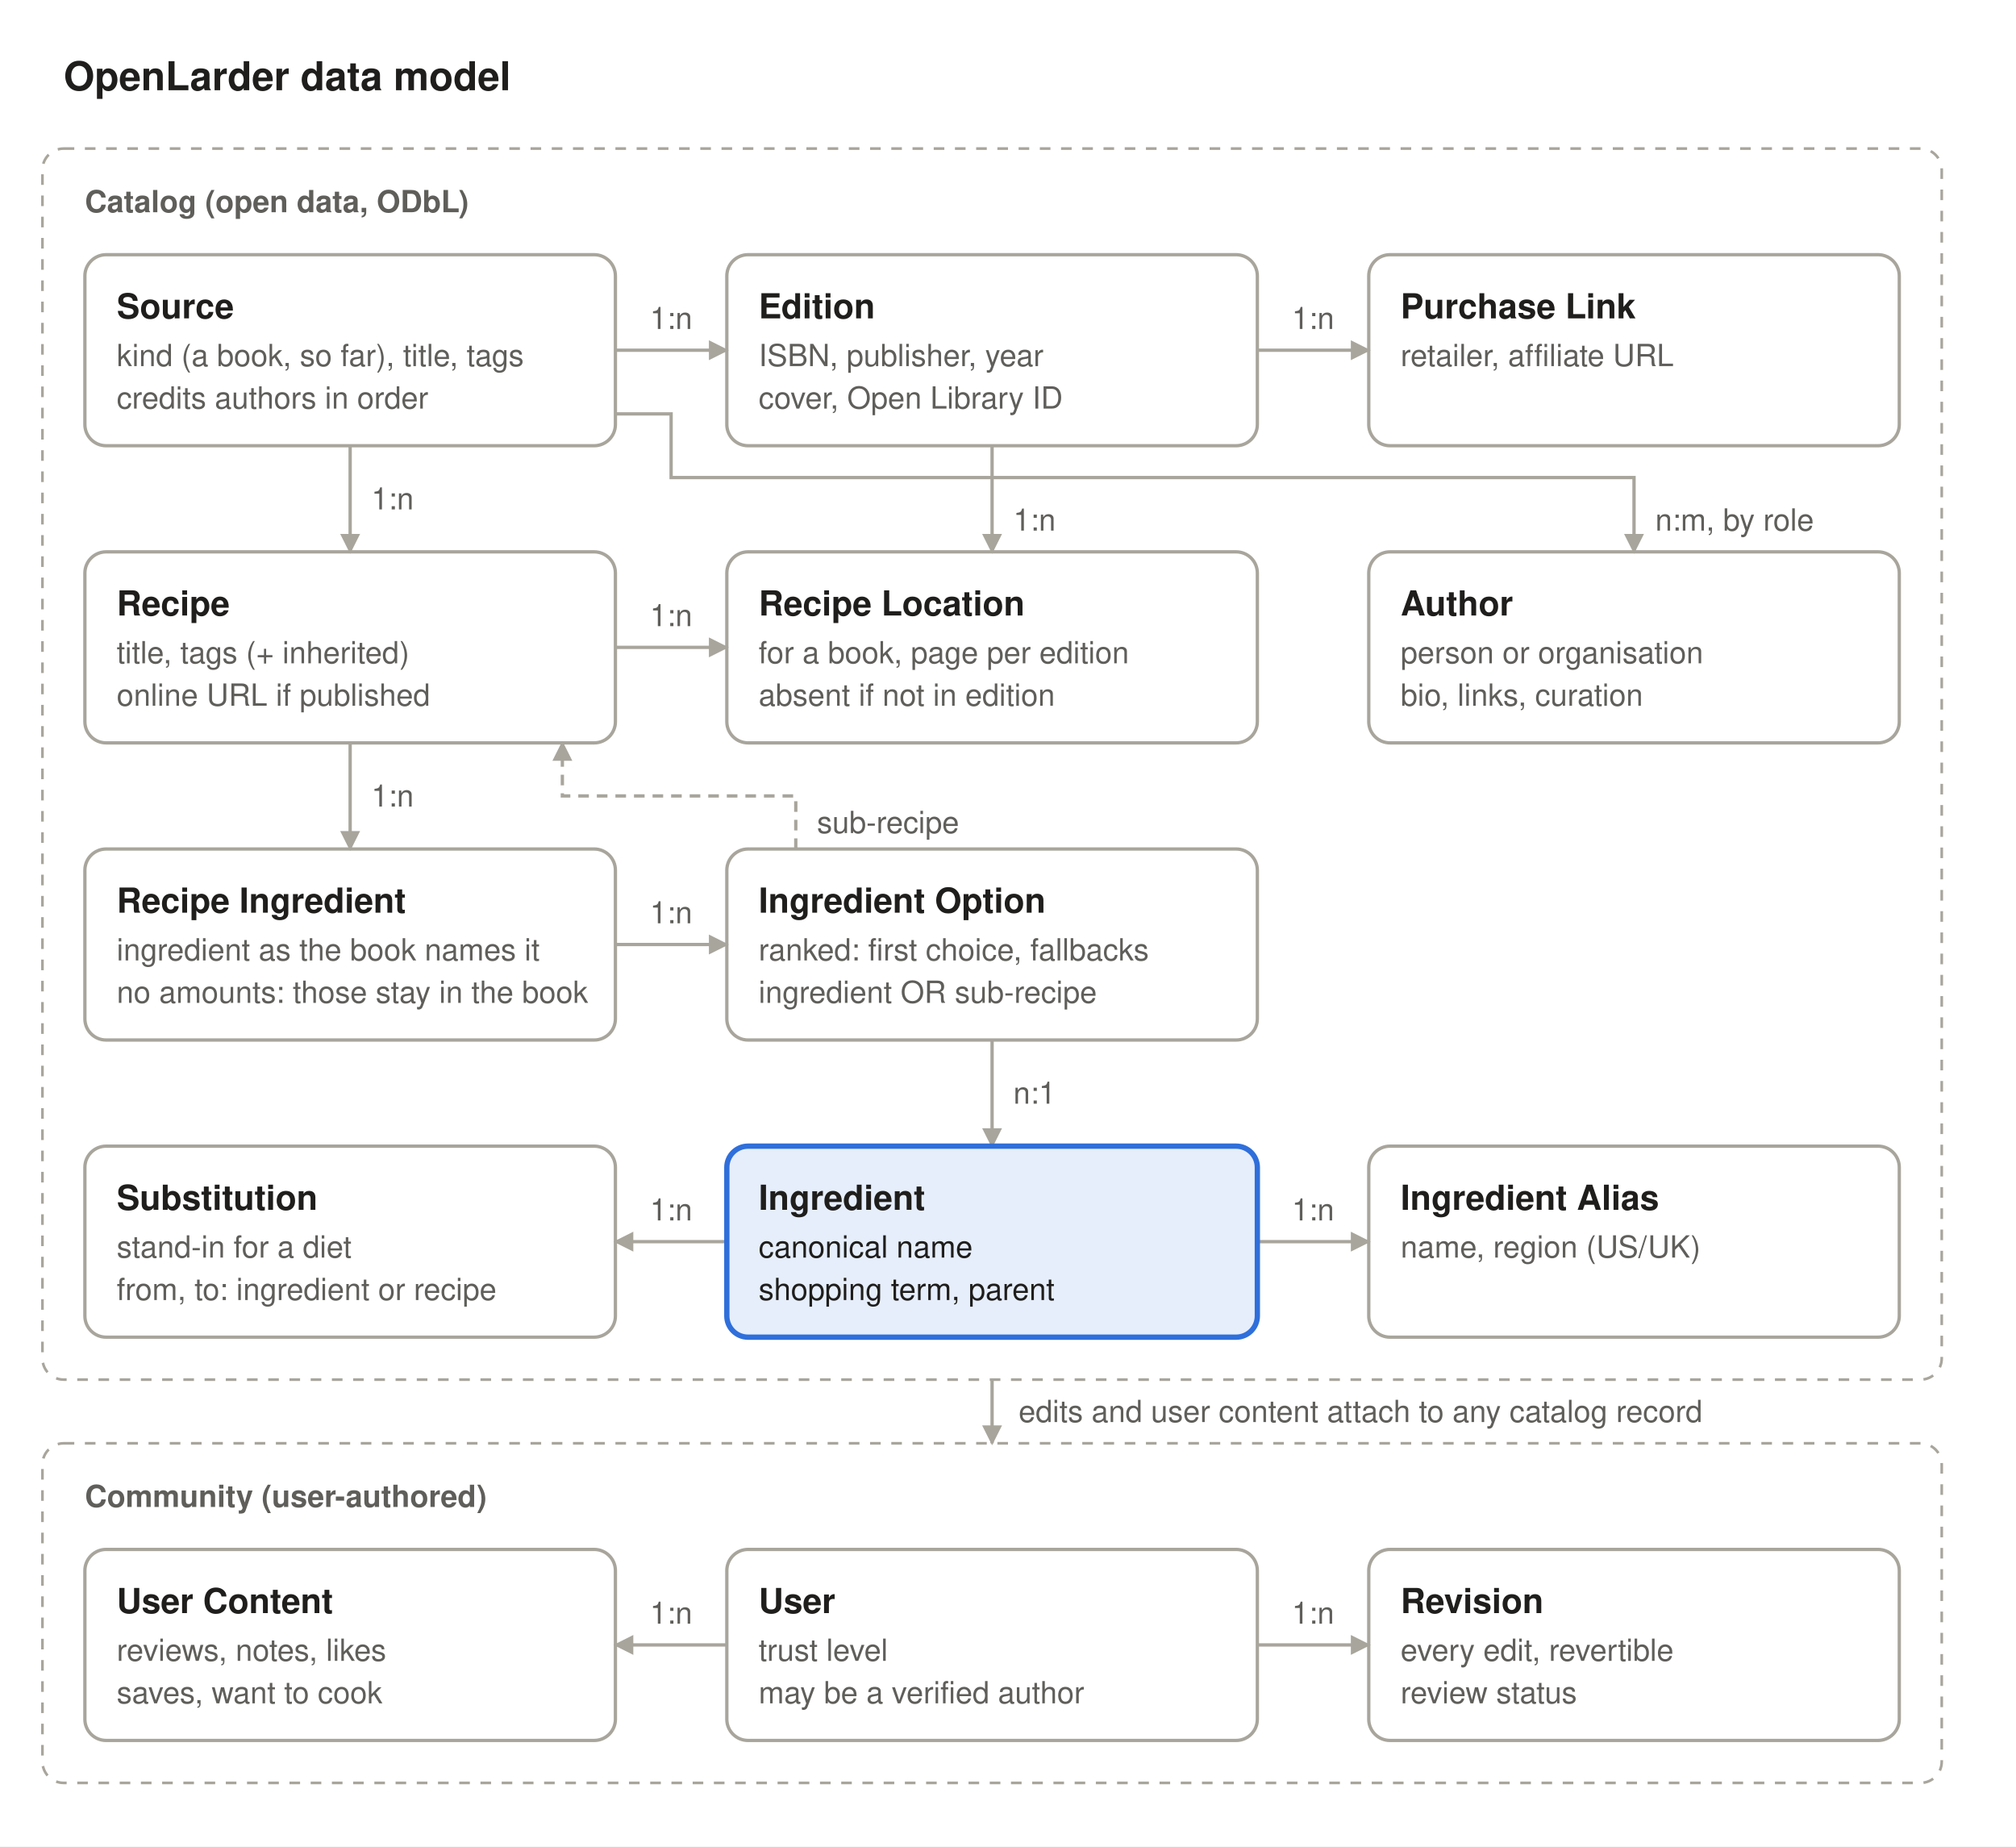
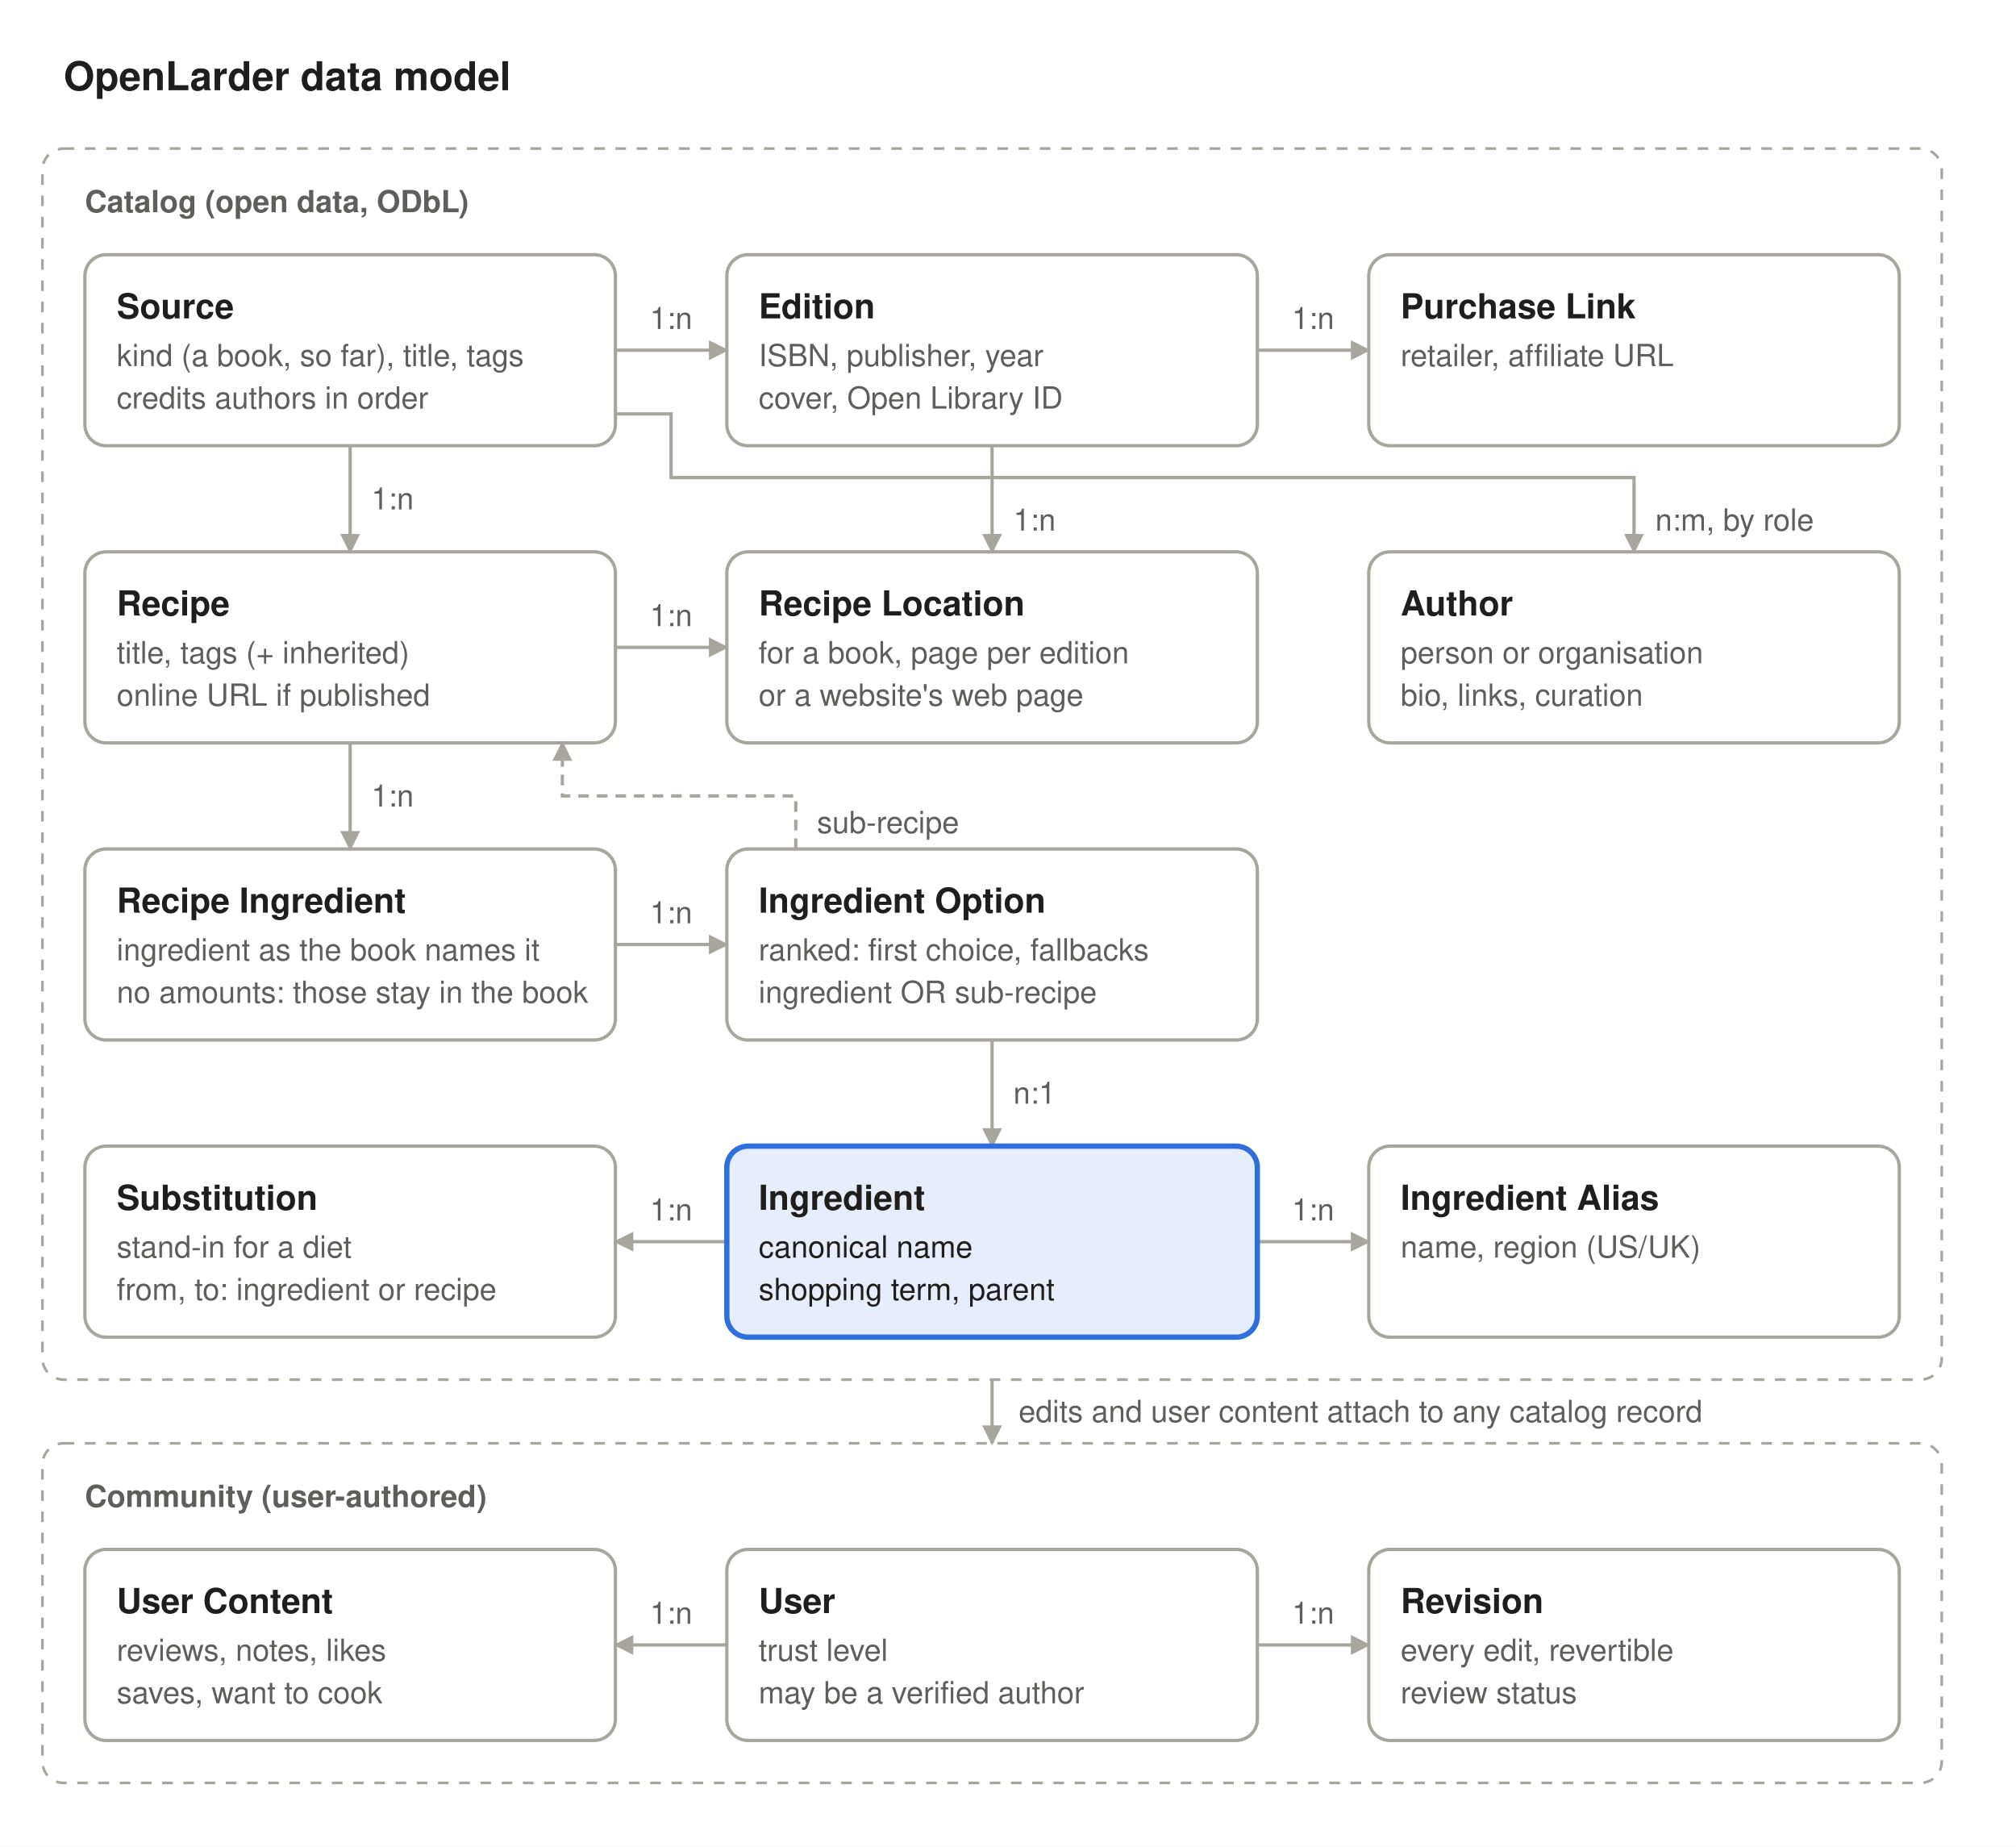
<svg xmlns="http://www.w3.org/2000/svg" viewBox="0 0 760 696" width="760" height="696" font-family="Helvetica, Arial, DejaVu Sans, sans-serif" font-size="13">
  <defs>
    <marker id="a" viewBox="0 0 10 10" refX="9" refY="5" markerWidth="6" markerHeight="6" orient="auto-start-reverse">
      <path d="M0 0L10 5L0 10z" fill="#a8a59c" />
    </marker>
  </defs>
  <rect width="760" height="696" fill="#ffffff" />
  <text x="24" y="34" font-size="15" font-weight="600" fill="#1f1e1c">OpenLarder data model</text>
  <rect x="16" y="56" width="716" height="464" rx="8" fill="none" stroke="#a8a59c" stroke-dasharray="4 4" />
  <text x="32" y="80" font-size="11.5" font-weight="600" fill="#5f5e5a">Catalog (open data, ODbL)</text>
  <rect x="16" y="544" width="716" height="128" rx="8" fill="none" stroke="#a8a59c" stroke-dasharray="4 4" />
  <text x="32" y="568" font-size="11.5" font-weight="600" fill="#5f5e5a">Community (user-authored)</text>
  <g fill="none" stroke="#a8a59c" stroke-width="1.25">
    <path d="M232 132H274" marker-end="url(#a)" />
    <path d="M474 132H516" marker-end="url(#a)" />
    <path d="M132 168V208" marker-end="url(#a)" />
    <path d="M232 244H274" marker-end="url(#a)" />
    <path d="M374 168V208" marker-end="url(#a)" />
    <path d="M232 156H253V180H616V208" marker-end="url(#a)" />
    <path d="M132 280V320" marker-end="url(#a)" />
    <path d="M232 356H274" marker-end="url(#a)" />
    <path d="M300 320V300H212V280" stroke-dasharray="4 3" marker-end="url(#a)" />
    <path d="M374 392V432" marker-end="url(#a)" />
    <path d="M474 468H516" marker-end="url(#a)" />
    <path d="M274 468H232" marker-end="url(#a)" />
    <path d="M374 520V544" marker-end="url(#a)" />
    <path d="M274 620H232" marker-end="url(#a)" />
    <path d="M474 620H516" marker-end="url(#a)" />
  </g>
  <g fill="none" stroke="#a8a59c" stroke-width="1.25">
    <rect x="32" y="96" width="200" height="72" rx="8" />
    <rect x="274" y="96" width="200" height="72" rx="8" />
    <rect x="516" y="96" width="200" height="72" rx="8" />
    <rect x="32" y="208" width="200" height="72" rx="8" />
    <rect x="274" y="208" width="200" height="72" rx="8" />
    <rect x="516" y="208" width="200" height="72" rx="8" />
    <rect x="32" y="320" width="200" height="72" rx="8" />
    <rect x="274" y="320" width="200" height="72" rx="8" />
    <rect x="32" y="432" width="200" height="72" rx="8" />
    <rect x="516" y="432" width="200" height="72" rx="8" />
    <rect x="32" y="584" width="200" height="72" rx="8" />
    <rect x="274" y="584" width="200" height="72" rx="8" />
    <rect x="516" y="584" width="200" height="72" rx="8" />
  </g>
  <rect x="274" y="432" width="200" height="72" rx="8" fill="#2f6fdb" fill-opacity="0.12" stroke="#2f6fdb" stroke-width="2" />
  <g fill="#1f1e1c" font-weight="600">
    <text x="44" y="120">Source</text>
    <text x="286" y="120">Edition</text>
    <text x="528" y="120">Purchase Link</text>
    <text x="44" y="232">Recipe</text>
    <text x="286" y="232">Recipe Location</text>
    <text x="528" y="232">Author</text>
    <text x="44" y="344">Recipe Ingredient</text>
    <text x="286" y="344">Ingredient Option</text>
    <text x="44" y="456">Substitution</text>
    <text x="286" y="456">Ingredient</text>
    <text x="528" y="456">Ingredient Alias</text>
    <text x="44" y="608">User Content</text>
    <text x="286" y="608">User</text>
    <text x="528" y="608">Revision</text>
  </g>
  <g fill="#5f5e5a" font-size="11.5">
    <text x="44" y="138">kind (a book, so far), title, tags</text>
    <text x="44" y="154">credits authors in order</text>
    <text x="286" y="138">ISBN, publisher, year</text>
    <text x="286" y="154">cover, Open Library ID</text>
    <text x="528" y="138">retailer, affiliate URL</text>
    <text x="44" y="250">title, tags (+ inherited)</text>
    <text x="44" y="266">online URL if published</text>
    <text x="286" y="250">for a book, page per edition</text>
-     <text x="286" y="266">absent if not in edition</text>
+     <text x="286" y="266">or a website's web page</text>
    <text x="528" y="250">person or organisation</text>
    <text x="528" y="266">bio, links, curation</text>
    <text x="44" y="362">ingredient as the book names it</text>
    <text x="44" y="378">no amounts: those stay in the book</text>
    <text x="286" y="362">ranked: first choice, fallbacks</text>
    <text x="286" y="378">ingredient OR sub-recipe</text>
    <text x="44" y="474">stand-in for a diet</text>
    <text x="44" y="490">from, to: ingredient or recipe</text>
    <text x="528" y="474">name, region (US/UK)</text>
    <text x="44" y="626">reviews, notes, likes</text>
    <text x="44" y="642">saves, want to cook</text>
    <text x="286" y="626">trust level</text>
    <text x="286" y="642">may be a verified author</text>
    <text x="528" y="626">every edit, revertible</text>
    <text x="528" y="642">review status</text>
  </g>
  <g fill="#1f1e1c" font-size="11.5">
    <text x="286" y="474">canonical name</text>
    <text x="286" y="490">shopping term, parent</text>
  </g>
  <g fill="#5f5e5a" font-size="11.5">
    <text x="253" y="124" text-anchor="middle">1:n</text>
    <text x="495" y="124" text-anchor="middle">1:n</text>
    <text x="140" y="192">1:n</text>
    <text x="382" y="200">1:n</text>
    <text x="624" y="200">n:m, by role</text>
    <text x="253" y="236" text-anchor="middle">1:n</text>
    <text x="140" y="304">1:n</text>
    <text x="253" y="348" text-anchor="middle">1:n</text>
    <text x="308" y="314">sub-recipe</text>
    <text x="382" y="416">n:1</text>
    <text x="495" y="460" text-anchor="middle">1:n</text>
    <text x="253" y="460" text-anchor="middle">1:n</text>
    <text x="384" y="536">edits and user content attach to any catalog record</text>
    <text x="253" y="612" text-anchor="middle">1:n</text>
    <text x="495" y="612" text-anchor="middle">1:n</text>
  </g>
</svg>
